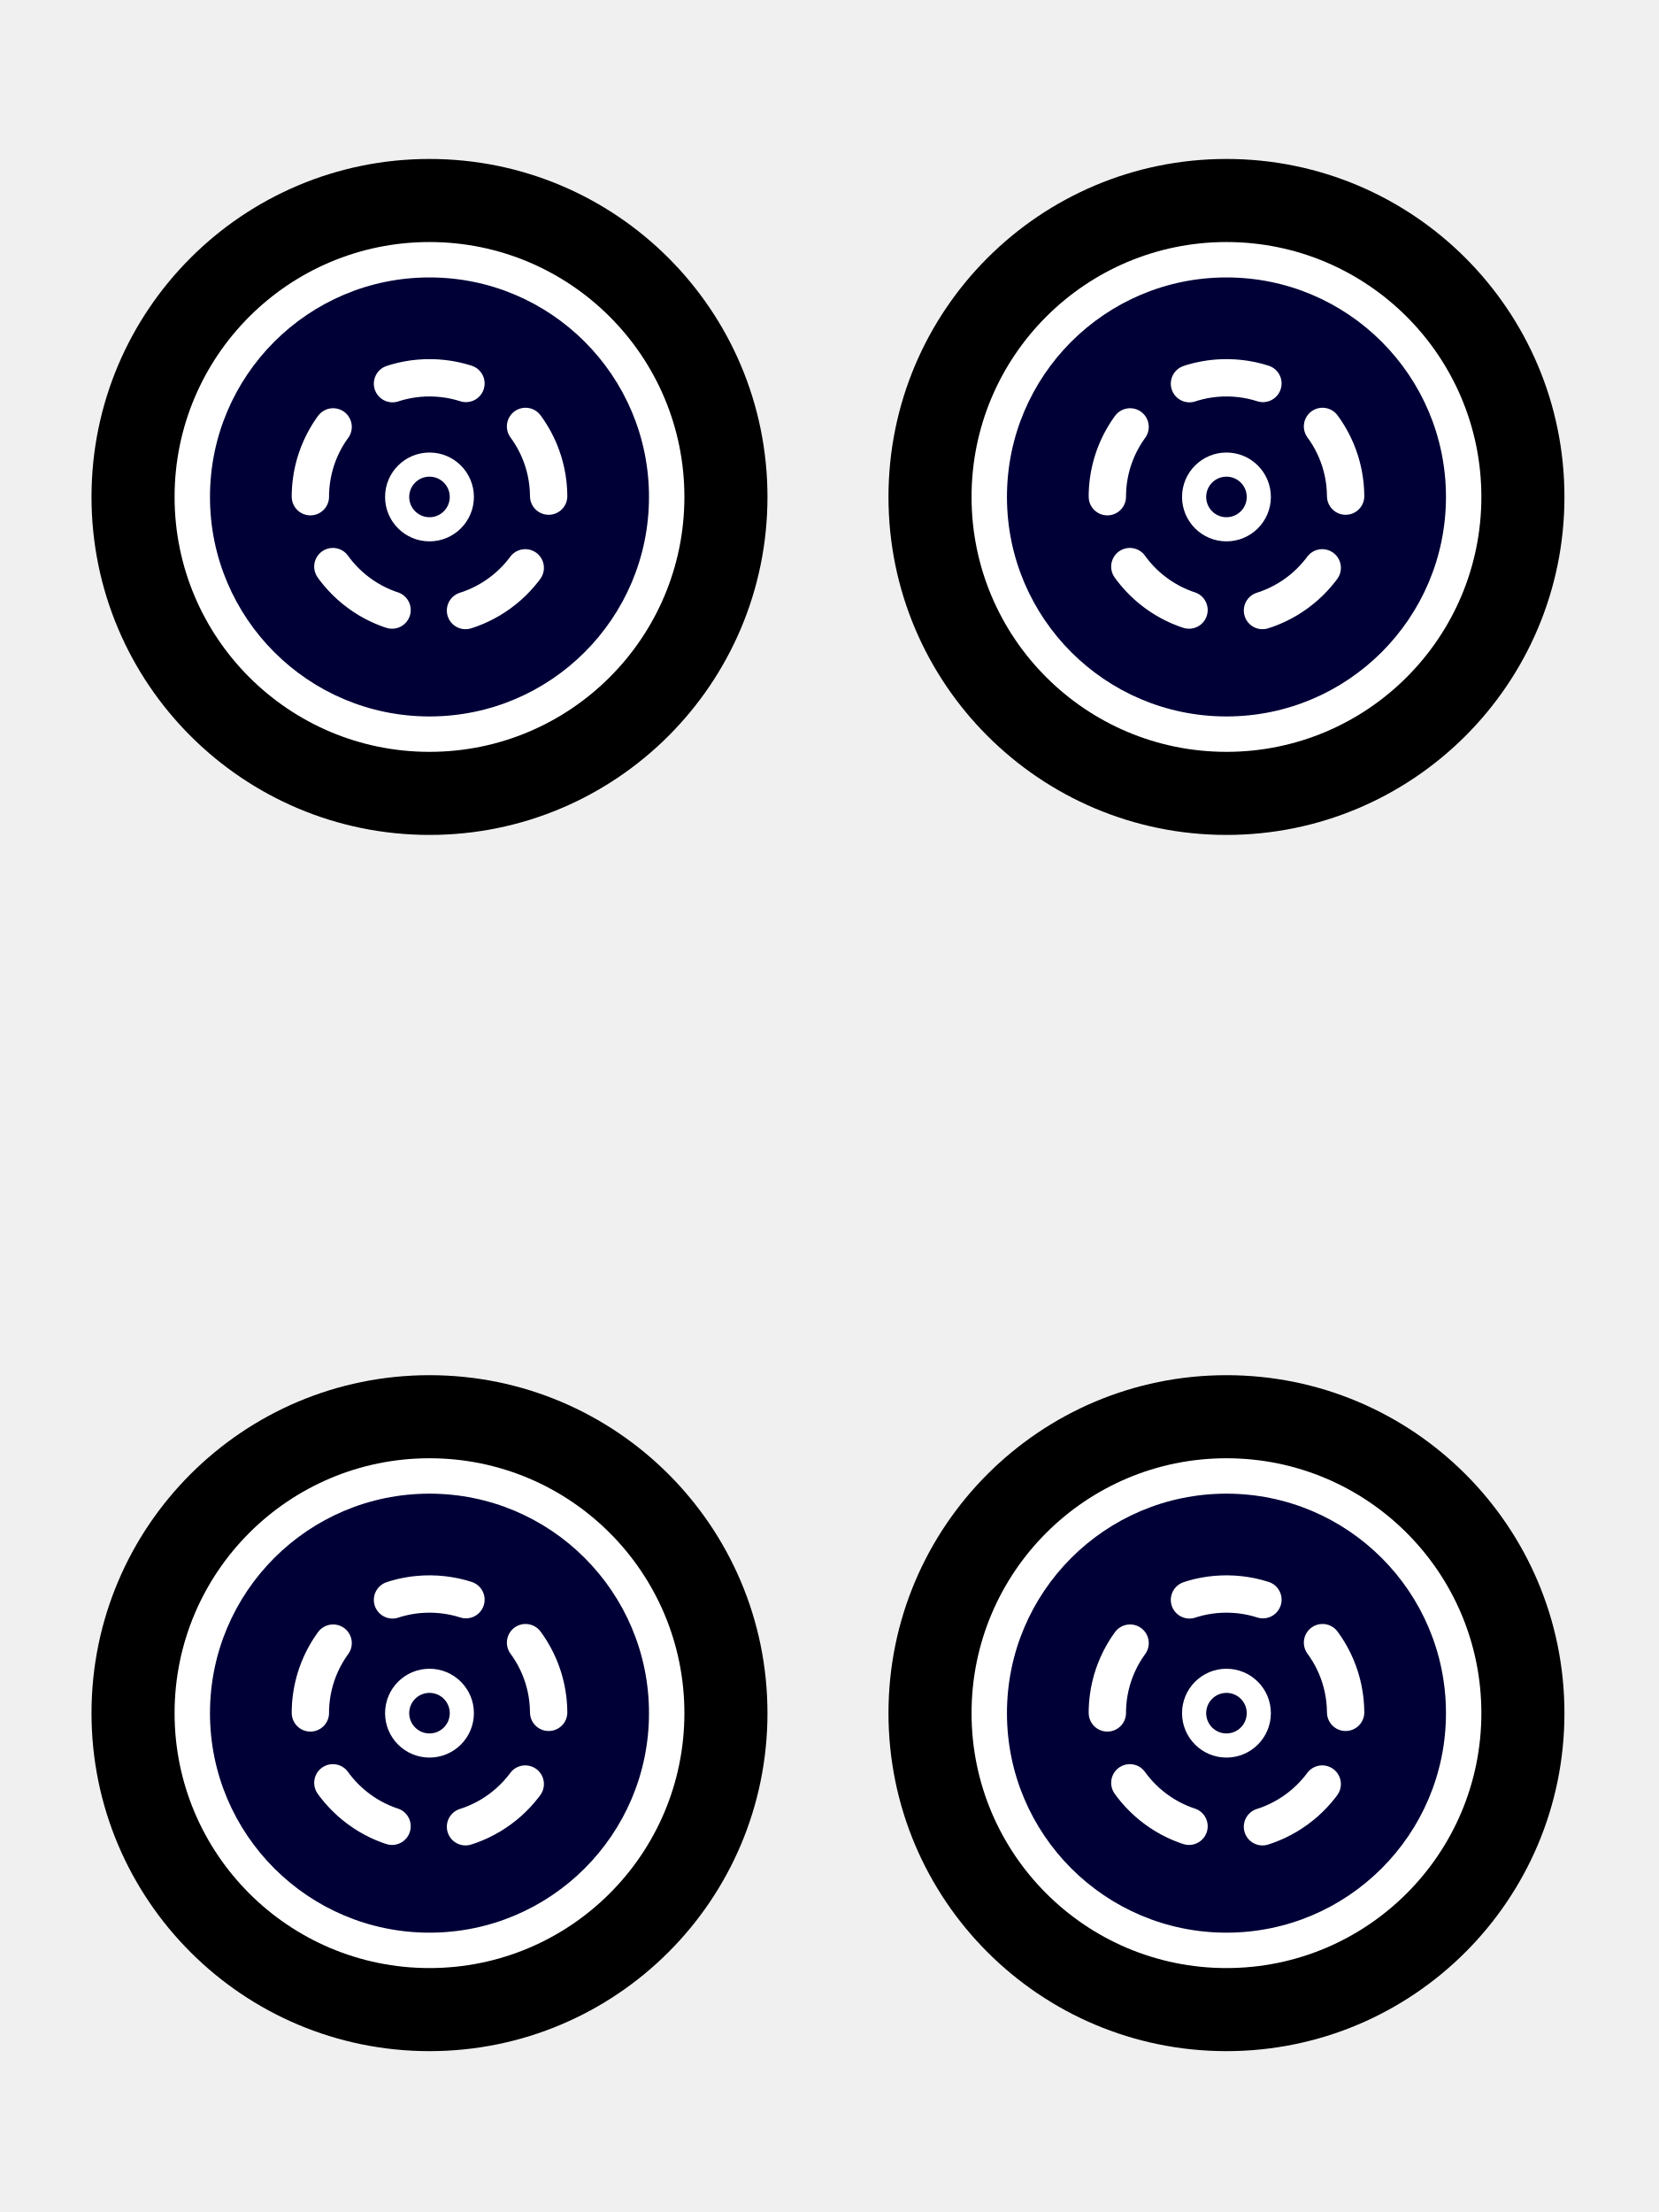
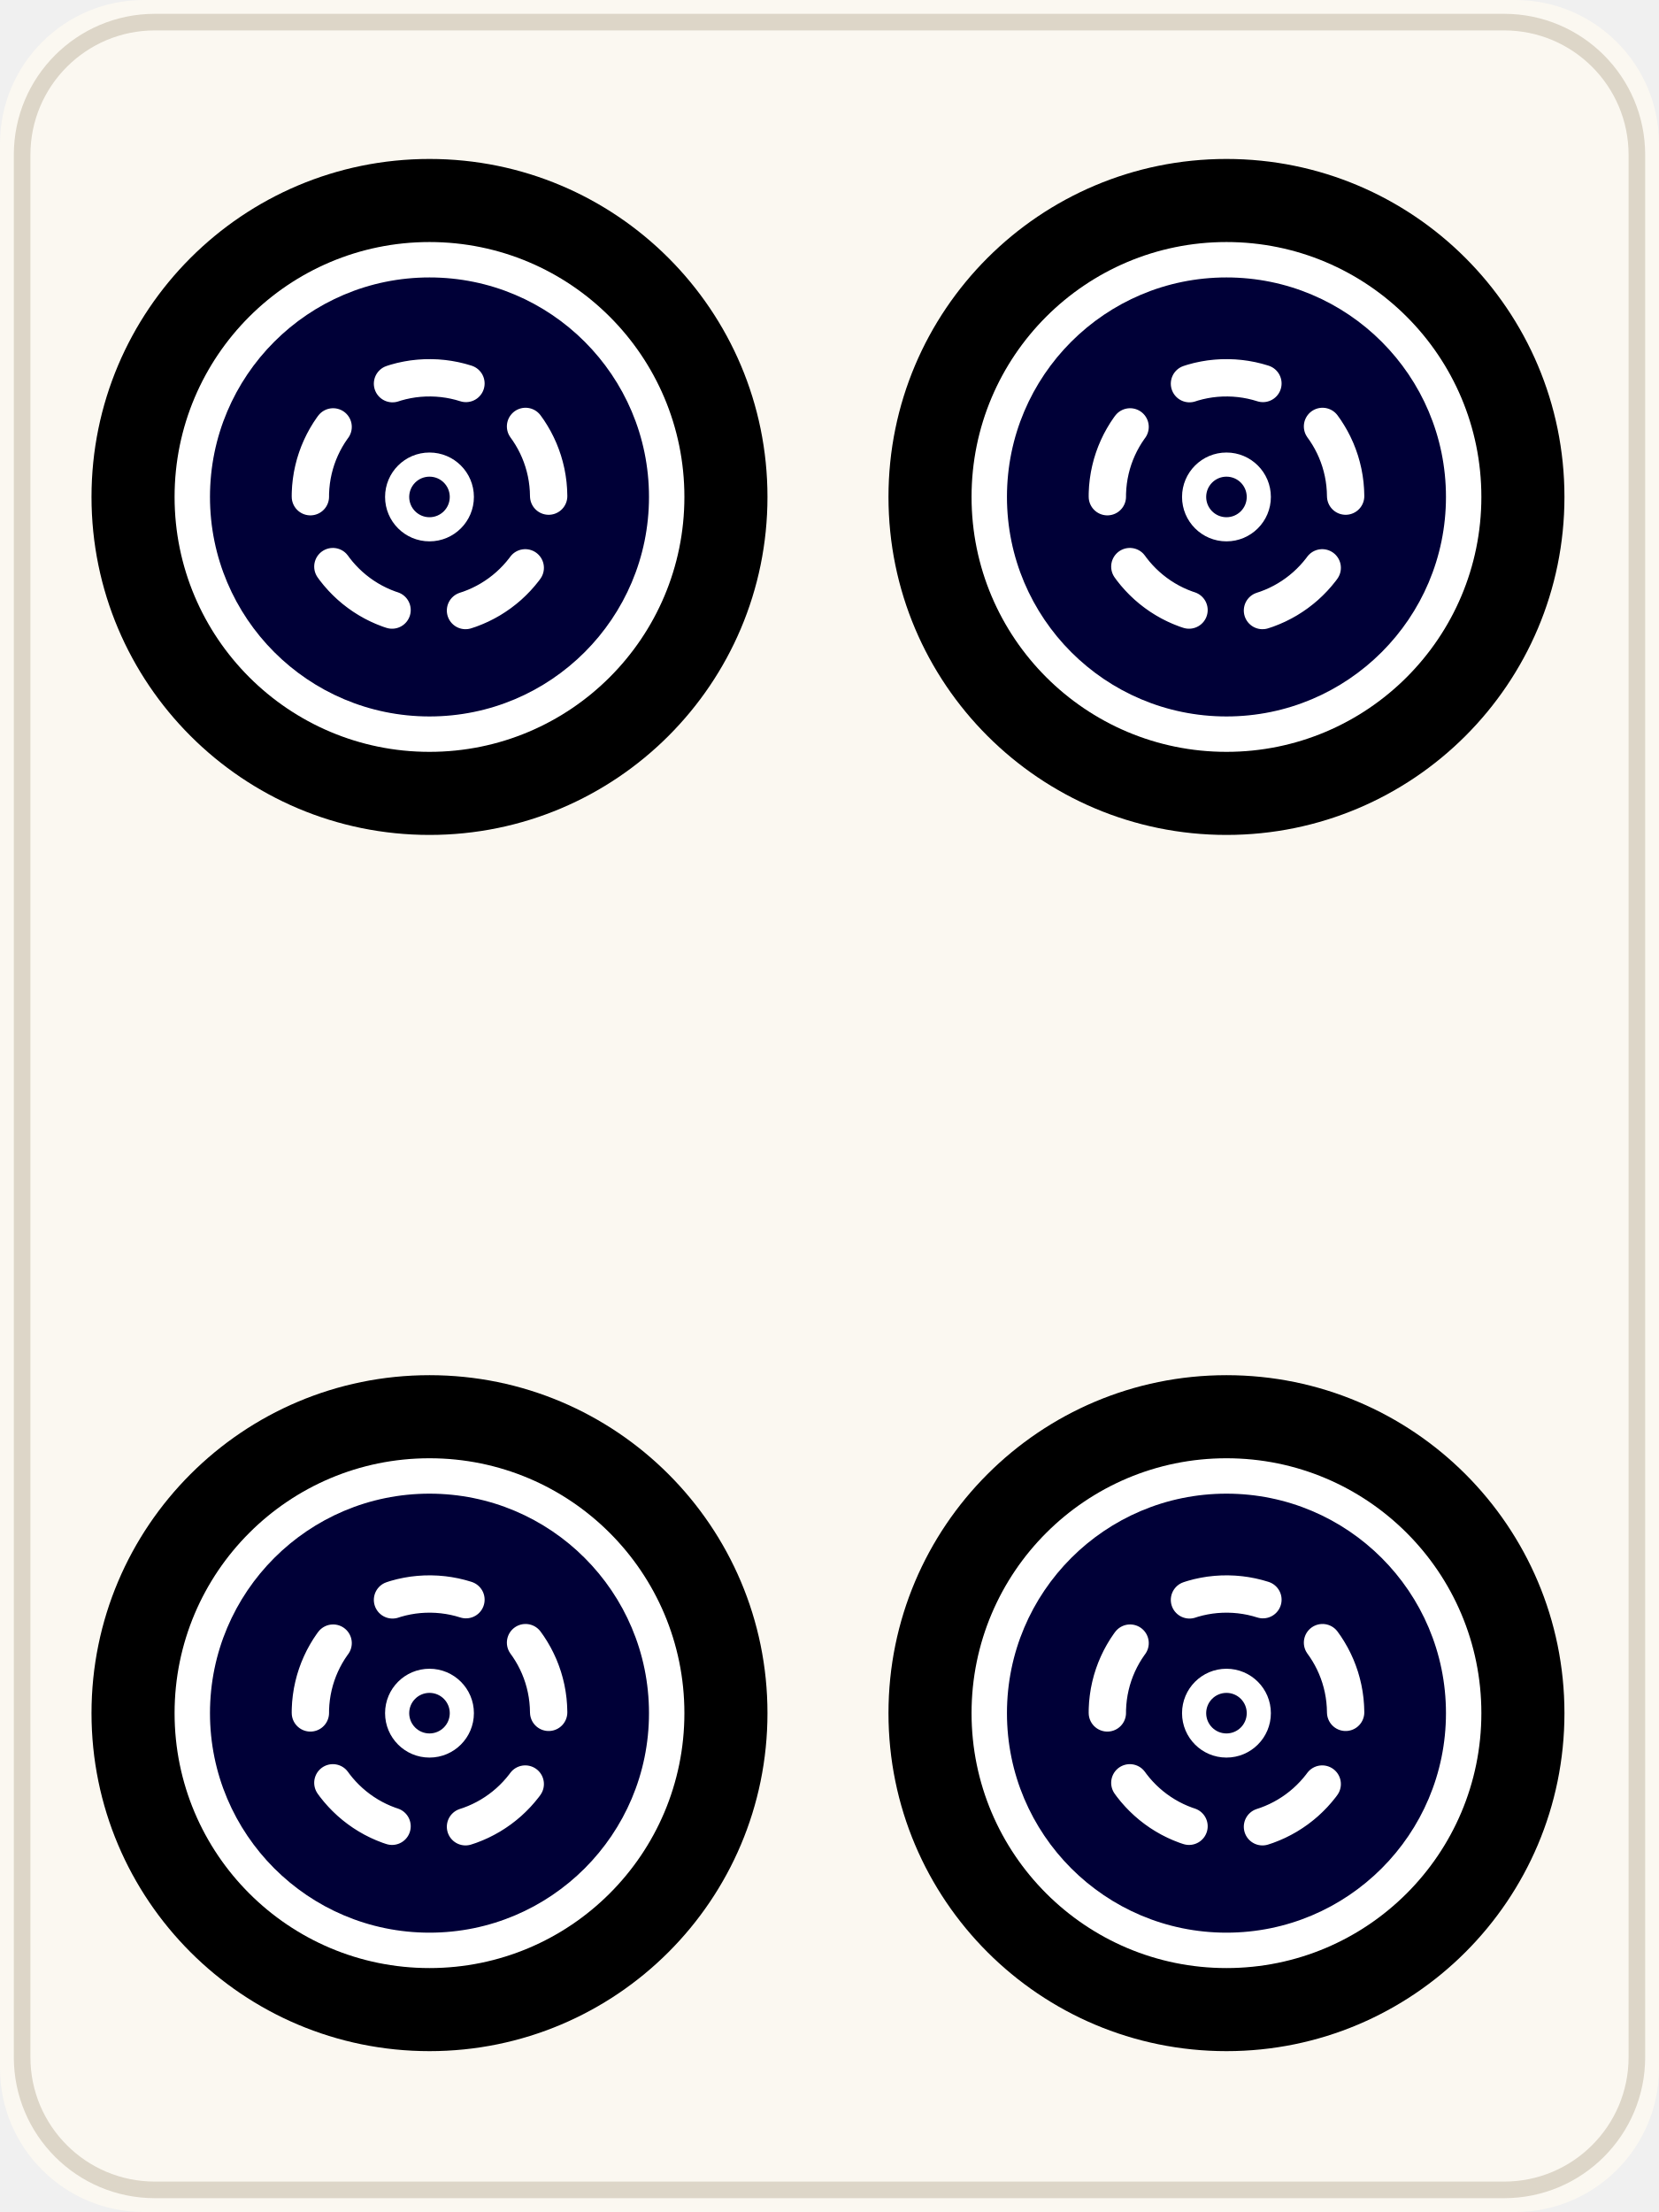
<svg xmlns="http://www.w3.org/2000/svg" viewBox="0 0 300 400">
+   <rect x="0" y="0" width="300" height="400" rx="26" fill="#fbf8f1" />
+   <rect x="4" y="4" width="292" height="392" rx="24" fill="none" stroke="#ddd6c8" stroke-width="3" />
  <g transform="matrix(1.02274 0 0 1.02274 288.325 -406.666)">
    <circle cx="-205.976" cy="485.489" r="59.759" opacity="1" fill="#000" fill-opacity="1" fill-rule="nonzero" stroke="none" stroke-width="8" stroke-linecap="round" stroke-linejoin="round" stroke-miterlimit="4" stroke-dasharray="none" strokeDashoffset="0" stroke-opacity="1" />
    <circle cx="-205.976" cy="485.489" r="45.07" opacity="1" fill="#fff" fill-opacity="1" fill-rule="nonzero" stroke="none" stroke-width="8" stroke-linecap="round" stroke-linejoin="round" stroke-miterlimit="4" stroke-dasharray="none" strokeDashoffset="0" stroke-opacity="1" />
    <circle cx="-205.976" cy="485.489" r="38.811" opacity="1" fill="#000037" fill-opacity="1" fill-rule="nonzero" stroke="none" stroke-width="8" stroke-linecap="round" stroke-linejoin="round" stroke-miterlimit="4" stroke-dasharray="none" strokeDashoffset="0" stroke-opacity="1" />
    <path d="M-188.246-484.058a21.07 21.07 0 0 1-20.673 21.065 21.07 21.07 0 0 1-21.45-20.273 21.07 21.07 0 0 1 19.866-21.827 21.07 21.07 0 0 1 22.197 19.452" opacity="1" fill="none" fill-opacity="0.297" fill-rule="nonzero" stroke="#fff" stroke-width="6.6" stroke-linecap="round" stroke-linejoin="round" stroke-miterlimit="4" stroke-dasharray="13.201,13.201" strokeDashoffset="0" stroke-opacity="1" transform="scale(1 -1)rotate(.395)" />
    <circle cx="-205.976" cy="485.489" r="7.853" opacity="1" fill="#fff" fill-opacity="1" fill-rule="nonzero" stroke="none" stroke-width="8" stroke-linecap="round" stroke-linejoin="round" stroke-miterlimit="4" stroke-dasharray="none" strokeDashoffset="0" stroke-opacity="1" />
    <circle cx="-205.976" cy="485.489" r="3.586" opacity="1" fill="#000037" fill-opacity="1" fill-rule="nonzero" stroke="none" stroke-width="8" stroke-linecap="round" stroke-linejoin="round" stroke-miterlimit="4" stroke-dasharray="none" strokeDashoffset="0" stroke-opacity="1" />
  </g>
  <g transform="matrix(1.02274 0 0 1.02274 432.443 -406.666)">
    <circle cx="-205.976" cy="485.489" r="59.759" opacity="1" fill="#000" fill-opacity="1" fill-rule="nonzero" stroke="none" stroke-width="8" stroke-linecap="round" stroke-linejoin="round" stroke-miterlimit="4" stroke-dasharray="none" strokeDashoffset="0" stroke-opacity="1" />
    <circle cx="-205.976" cy="485.489" r="45.07" opacity="1" fill="#fff" fill-opacity="1" fill-rule="nonzero" stroke="none" stroke-width="8" stroke-linecap="round" stroke-linejoin="round" stroke-miterlimit="4" stroke-dasharray="none" strokeDashoffset="0" stroke-opacity="1" />
    <circle cx="-205.976" cy="485.489" r="38.811" opacity="1" fill="#000037" fill-opacity="1" fill-rule="nonzero" stroke="none" stroke-width="8" stroke-linecap="round" stroke-linejoin="round" stroke-miterlimit="4" stroke-dasharray="none" strokeDashoffset="0" stroke-opacity="1" />
    <path d="M-188.246-484.058a21.07 21.07 0 0 1-20.673 21.065 21.07 21.07 0 0 1-21.45-20.273 21.07 21.07 0 0 1 19.866-21.827 21.07 21.07 0 0 1 22.197 19.452" opacity="1" fill="none" fill-opacity="0.297" fill-rule="nonzero" stroke="#fff" stroke-width="6.6" stroke-linecap="round" stroke-linejoin="round" stroke-miterlimit="4" stroke-dasharray="13.201,13.201" strokeDashoffset="0" stroke-opacity="1" transform="scale(1 -1)rotate(.395)" />
    <circle cx="-205.976" cy="485.489" r="7.853" opacity="1" fill="#fff" fill-opacity="1" fill-rule="nonzero" stroke="none" stroke-width="8" stroke-linecap="round" stroke-linejoin="round" stroke-miterlimit="4" stroke-dasharray="none" strokeDashoffset="0" stroke-opacity="1" />
    <circle cx="-205.976" cy="485.489" r="3.586" opacity="1" fill="#000037" fill-opacity="1" fill-rule="nonzero" stroke="none" stroke-width="8" stroke-linecap="round" stroke-linejoin="round" stroke-miterlimit="4" stroke-dasharray="none" strokeDashoffset="0" stroke-opacity="1" />
  </g>
  <g transform="matrix(1.02274 0 0 1.02274 288.325 -186.735)">
    <circle cx="-205.976" cy="485.489" r="59.759" opacity="1" fill="#000" fill-opacity="1" fill-rule="nonzero" stroke="none" stroke-width="8" stroke-linecap="round" stroke-linejoin="round" stroke-miterlimit="4" stroke-dasharray="none" strokeDashoffset="0" stroke-opacity="1" />
    <circle cx="-205.976" cy="485.489" r="45.07" opacity="1" fill="#fff" fill-opacity="1" fill-rule="nonzero" stroke="none" stroke-width="8" stroke-linecap="round" stroke-linejoin="round" stroke-miterlimit="4" stroke-dasharray="none" strokeDashoffset="0" stroke-opacity="1" />
    <circle cx="-205.976" cy="485.489" r="38.811" opacity="1" fill="#000037" fill-opacity="1" fill-rule="nonzero" stroke="none" stroke-width="8" stroke-linecap="round" stroke-linejoin="round" stroke-miterlimit="4" stroke-dasharray="none" strokeDashoffset="0" stroke-opacity="1" />
    <path d="M-188.246-484.058a21.07 21.07 0 0 1-20.673 21.065 21.07 21.07 0 0 1-21.45-20.273 21.07 21.07 0 0 1 19.866-21.827 21.07 21.07 0 0 1 22.197 19.452" opacity="1" fill="none" fill-opacity="0.297" fill-rule="nonzero" stroke="#fff" stroke-width="6.6" stroke-linecap="round" stroke-linejoin="round" stroke-miterlimit="4" stroke-dasharray="13.201,13.201" strokeDashoffset="0" stroke-opacity="1" transform="scale(1 -1)rotate(.395)" />
    <circle cx="-205.976" cy="485.489" r="7.853" opacity="1" fill="#fff" fill-opacity="1" fill-rule="nonzero" stroke="none" stroke-width="8" stroke-linecap="round" stroke-linejoin="round" stroke-miterlimit="4" stroke-dasharray="none" strokeDashoffset="0" stroke-opacity="1" />
    <circle cx="-205.976" cy="485.489" r="3.586" opacity="1" fill="#000037" fill-opacity="1" fill-rule="nonzero" stroke="none" stroke-width="8" stroke-linecap="round" stroke-linejoin="round" stroke-miterlimit="4" stroke-dasharray="none" strokeDashoffset="0" stroke-opacity="1" />
  </g>
  <g transform="matrix(1.02274 0 0 1.02274 432.443 -186.735)">
    <circle cx="-205.976" cy="485.489" r="59.759" opacity="1" fill="#000" fill-opacity="1" fill-rule="nonzero" stroke="none" stroke-width="8" stroke-linecap="round" stroke-linejoin="round" stroke-miterlimit="4" stroke-dasharray="none" strokeDashoffset="0" stroke-opacity="1" />
    <circle cx="-205.976" cy="485.489" r="45.07" opacity="1" fill="#fff" fill-opacity="1" fill-rule="nonzero" stroke="none" stroke-width="8" stroke-linecap="round" stroke-linejoin="round" stroke-miterlimit="4" stroke-dasharray="none" strokeDashoffset="0" stroke-opacity="1" />
    <circle cx="-205.976" cy="485.489" r="38.811" opacity="1" fill="#000037" fill-opacity="1" fill-rule="nonzero" stroke="none" stroke-width="8" stroke-linecap="round" stroke-linejoin="round" stroke-miterlimit="4" stroke-dasharray="none" strokeDashoffset="0" stroke-opacity="1" />
    <path d="M-188.246-484.058a21.07 21.07 0 0 1-20.673 21.065 21.07 21.07 0 0 1-21.45-20.273 21.07 21.07 0 0 1 19.866-21.827 21.07 21.07 0 0 1 22.197 19.452" opacity="1" fill="none" fill-opacity="0.297" fill-rule="nonzero" stroke="#fff" stroke-width="6.6" stroke-linecap="round" stroke-linejoin="round" stroke-miterlimit="4" stroke-dasharray="13.201,13.201" strokeDashoffset="0" stroke-opacity="1" transform="scale(1 -1)rotate(.395)" />
    <circle cx="-205.976" cy="485.489" r="7.853" opacity="1" fill="#fff" fill-opacity="1" fill-rule="nonzero" stroke="none" stroke-width="8" stroke-linecap="round" stroke-linejoin="round" stroke-miterlimit="4" stroke-dasharray="none" strokeDashoffset="0" stroke-opacity="1" />
    <circle cx="-205.976" cy="485.489" r="3.586" opacity="1" fill="#000037" fill-opacity="1" fill-rule="nonzero" stroke="none" stroke-width="8" stroke-linecap="round" stroke-linejoin="round" stroke-miterlimit="4" stroke-dasharray="none" strokeDashoffset="0" stroke-opacity="1" />
  </g>
</svg>
